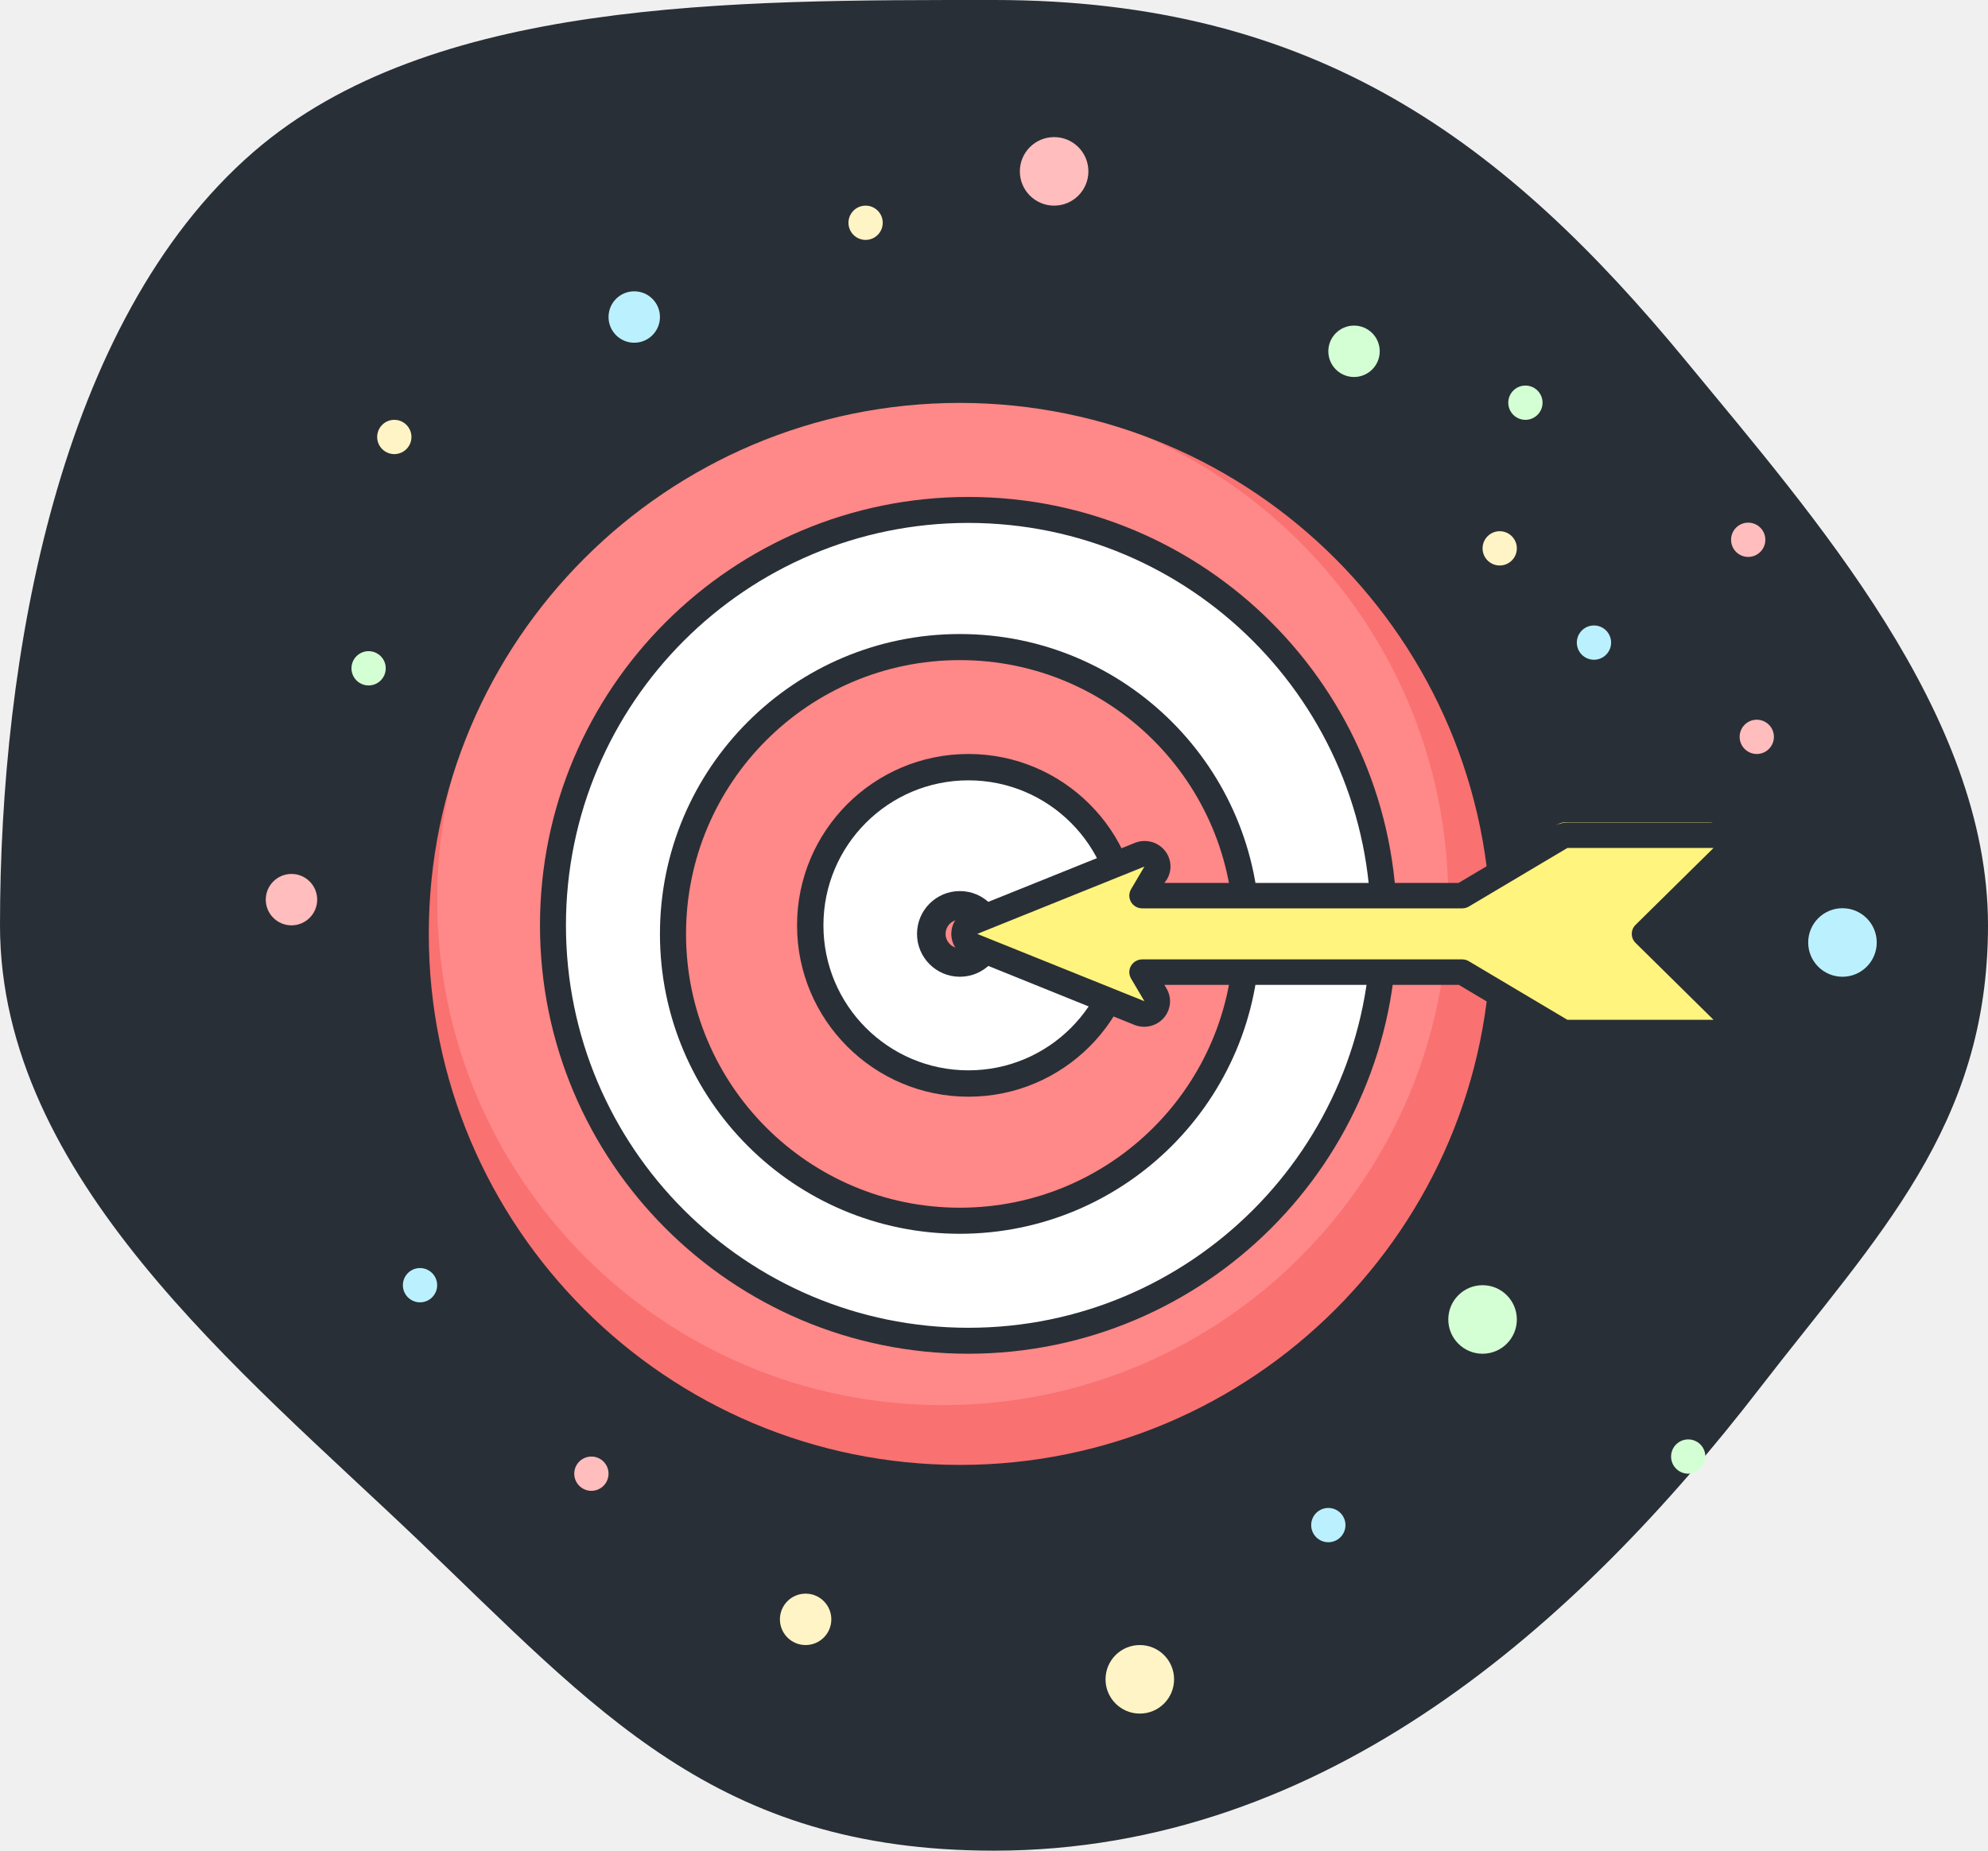
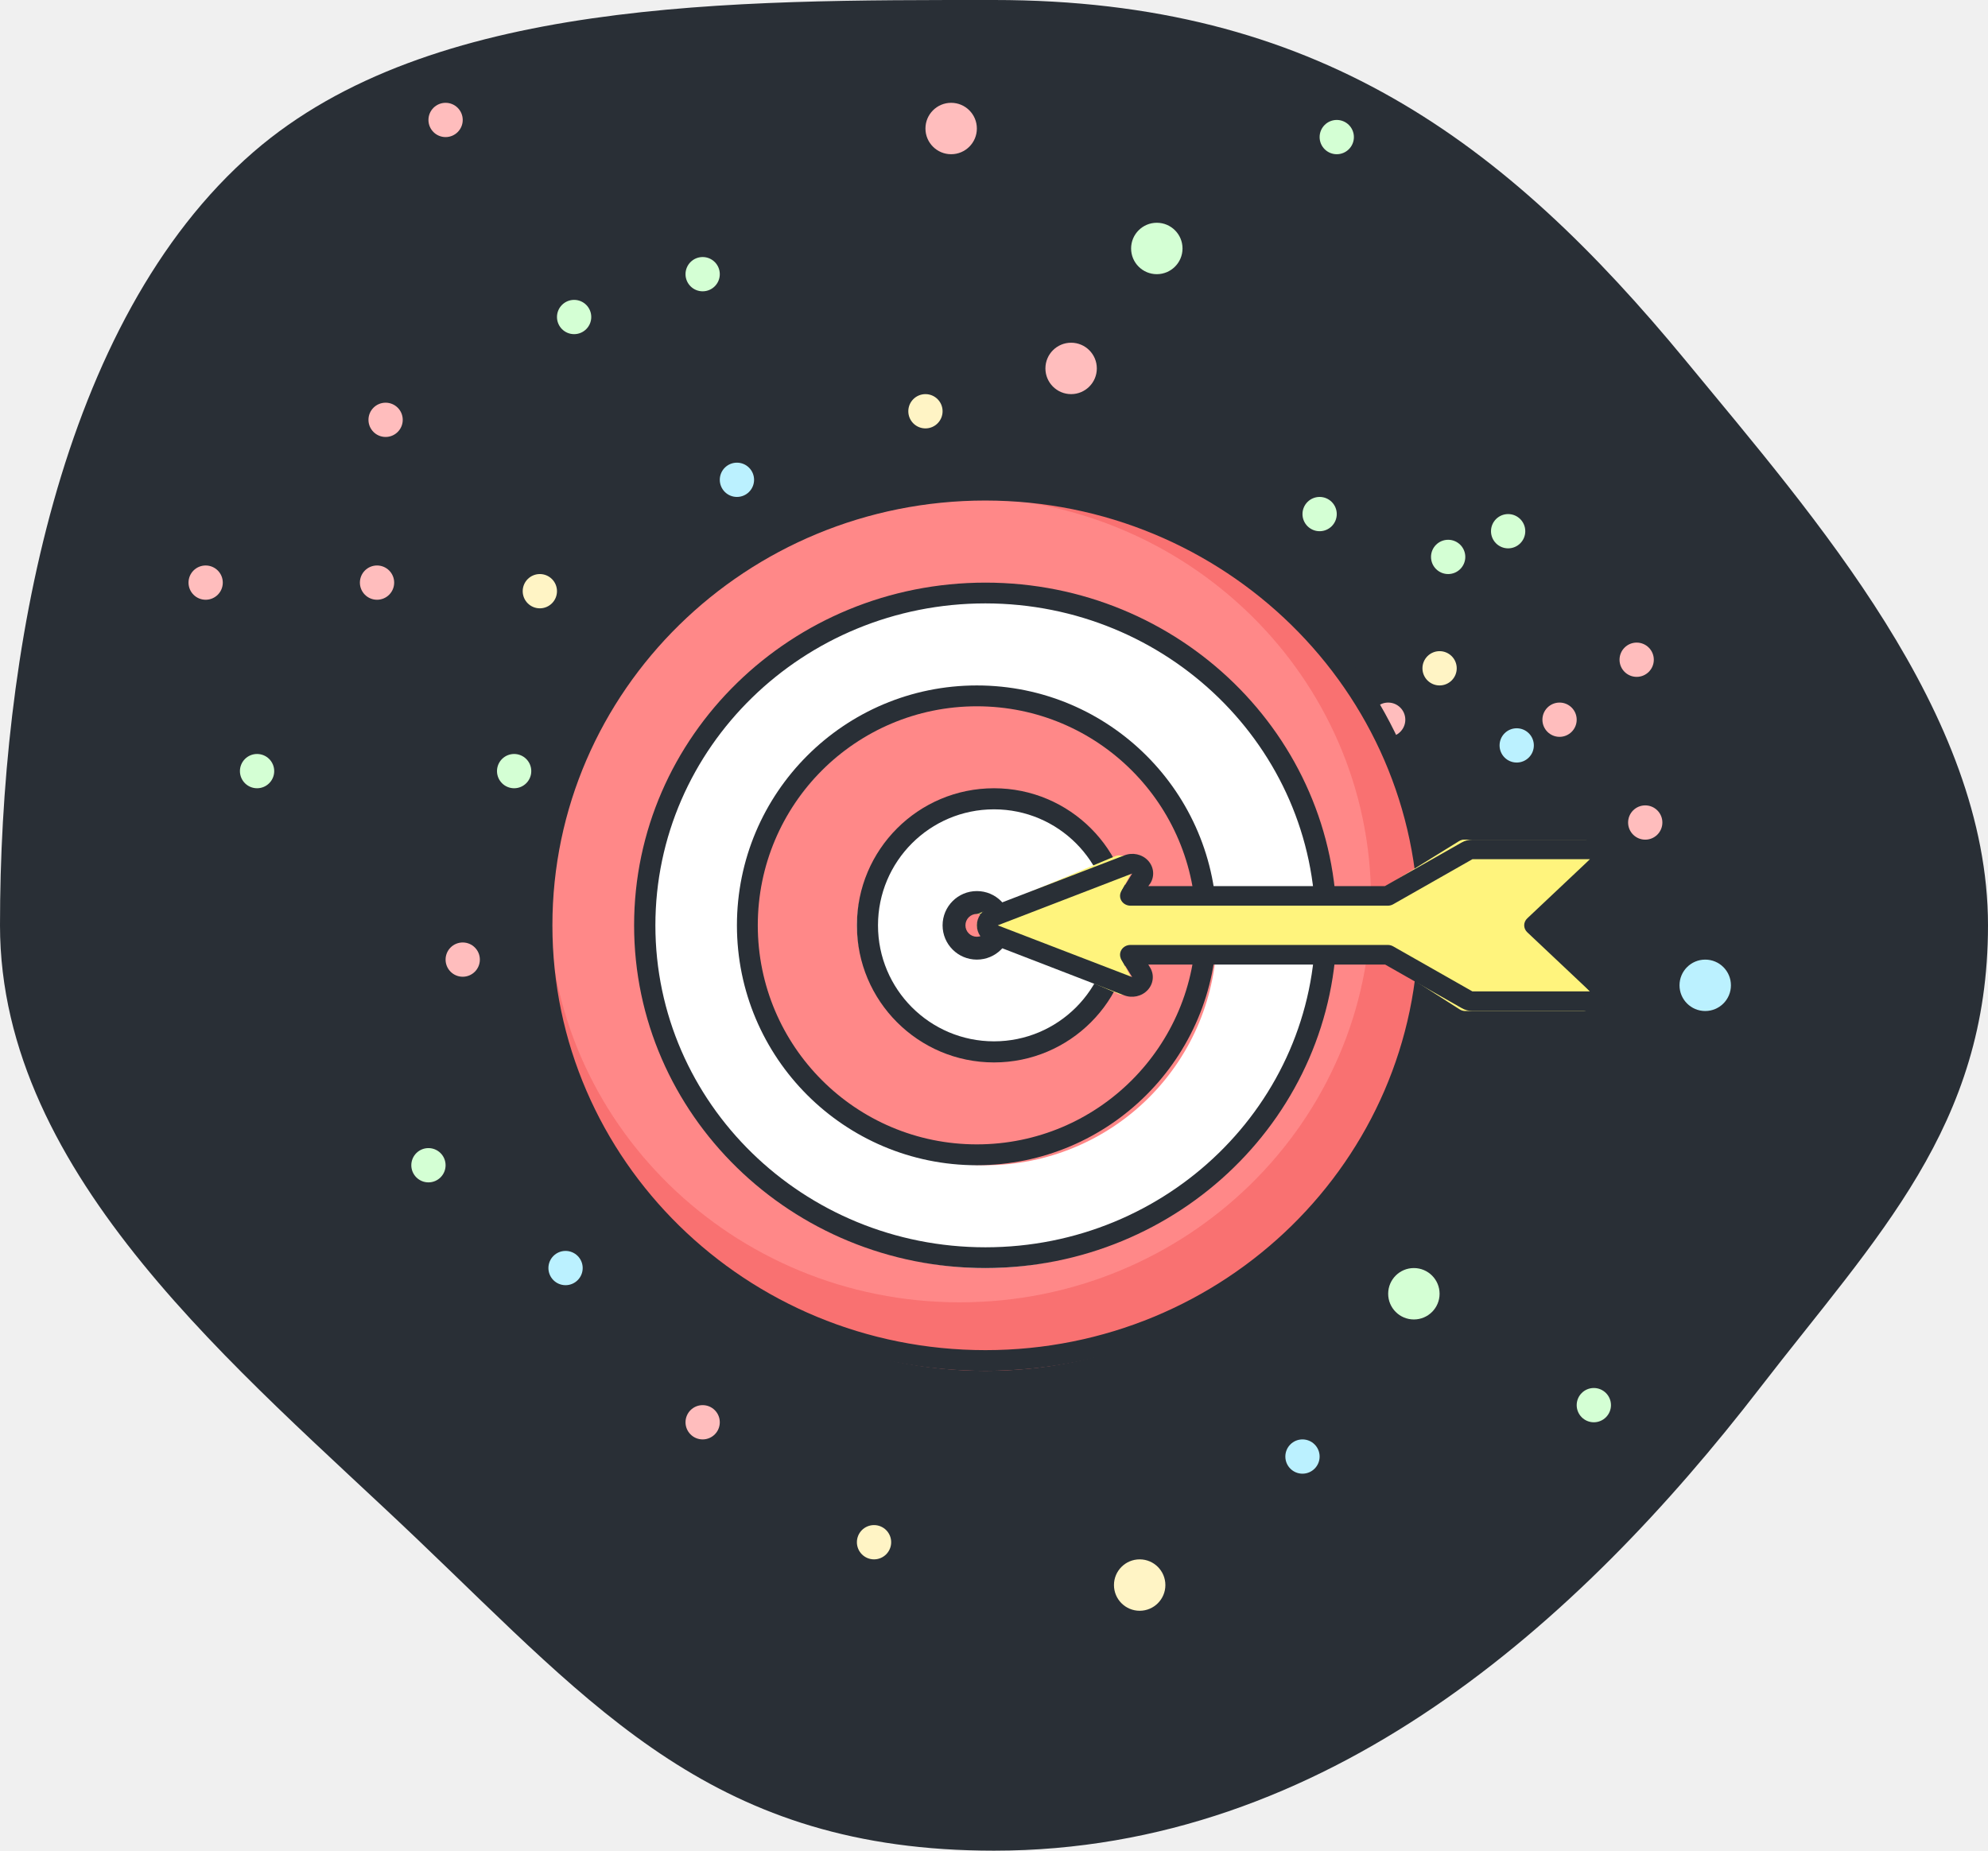
<svg xmlns="http://www.w3.org/2000/svg" width="116px" height="108px" viewBox="0 0 116 108" version="1.1">
  <g id="Icon-Target" stroke="none" stroke-width="1" fill="none" fill-rule="evenodd">
    <g>
      <path d="M58,108 C77.418,108 92.163,94.641 102.69,81 C109.528,72.139 116,65.745 116,54 C116,41.651 105.889,30.183 98.396,21.086 C87.795,8.214 76.768,0 58,0 C42.737,0 25.143,-0.102 14.787,8.872 C3.409,18.731 0,38.388 0,54 C0,68.679 14.071,80.024 24.279,89.757 C34.811,99.799 41.734,108 58,108 Z" id="Oval" fill="#292F36" />
-       <g id="target" transform="translate(15, 8.000358)" fill-rule="nonzero">
-         <circle id="Oval" fill="#F97171" cx="41.008" cy="46.5" r="31.5" />
-         <circle id="Oval" fill="#FF8888" cx="40.008" cy="44.5" r="29.5" />
-         <path d="M41.008,79 C23.059,79 8.508,64.449 8.508,46.5 C8.508,28.551 23.059,14 41.008,14 C58.957,14 73.508,28.551 73.508,46.5 C73.487,64.441 58.949,78.979 41.008,79 Z M41.008,15.512 C23.894,15.512 10.02,29.386 10.02,46.5 C10.02,63.614 23.894,77.488 41.008,77.488 C58.123,77.488 71.997,63.614 71.997,46.5 C71.978,29.393 58.115,15.53 41.008,15.512 Z" id="Shape" fill="#292F36" />
-         <path d="M41.508,70 C28.253,70 17.508,59.255 17.508,46 C17.508,32.745 28.253,22 41.508,22 C54.763,22 65.508,32.745 65.508,46 C65.494,59.249 54.757,69.986 41.508,70 L41.508,70 Z" id="Path" fill="#FFFFFF" />
-         <path d="M41.508,71 C27.701,71 16.508,59.807 16.508,46 C16.508,32.193 27.701,21 41.508,21 C55.315,21 66.508,32.193 66.508,46 C66.494,59.801 55.309,70.985 41.508,71 L41.508,71 Z M41.508,22.515 C28.538,22.515 18.023,33.03 18.023,46 C18.023,58.97 28.538,69.485 41.508,69.485 C54.479,69.485 64.993,58.97 64.993,46 C64.978,33.036 54.472,22.53 41.508,22.515 Z" id="Shape" fill="#292F36" />
-         <path d="M41.008,63 C31.895,63 24.508,55.613 24.508,46.5 C24.508,37.387 31.895,30 41.008,30 C50.121,30 57.508,37.387 57.508,46.5 C57.508,50.876 55.77,55.073 52.675,58.167 C49.581,61.262 45.384,63 41.008,63 Z" id="Path" fill="#FF8888" />
-         <path d="M41.008,64 C31.343,64 23.508,56.165 23.508,46.5 C23.508,36.835 31.343,29 41.008,29 C50.673,29 58.508,36.835 58.508,46.5 C58.498,56.161 50.669,63.99 41.008,64 Z M41.008,30.522 C32.184,30.522 25.03,37.675 25.03,46.5 C25.03,55.325 32.184,62.478 41.008,62.478 C49.833,62.478 56.986,55.325 56.986,46.5 C56.986,37.675 49.833,30.522 41.008,30.522 L41.008,30.522 Z" id="Shape" fill="#292F36" />
-         <path d="M41.508,55 C36.538,55 32.508,50.971 32.508,46 C32.508,41.029 36.538,37 41.508,37 C46.479,37 50.508,41.029 50.508,46 C50.508,50.971 46.479,55 41.508,55 L41.508,55 Z" id="Path" fill="#FFFFFF" />
-         <path d="M41.508,56 C35.985,56 31.508,51.523 31.508,46 C31.508,40.477 35.985,36 41.508,36 C47.031,36 51.508,40.477 51.508,46 C51.508,51.523 47.031,56 41.508,56 L41.508,56 Z M41.508,37.538 C36.835,37.538 33.047,41.327 33.047,46 C33.047,50.673 36.835,54.462 41.508,54.462 C46.181,54.462 49.97,50.673 49.97,46 C49.97,41.327 46.181,37.538 41.508,37.538 L41.508,37.538 Z" id="Shape" fill="#292F36" />
-         <circle id="Oval" fill="#FF8888" cx="41.008" cy="46.5" r="1.5" />
-         <path d="M41.008,49 C39.627,49 38.508,47.881 38.508,46.5 C38.508,45.119 39.627,44 41.008,44 C42.389,44 43.508,45.119 43.508,46.5 C43.508,47.881 42.389,49 41.008,49 L41.008,49 Z M41.008,45.667 C40.548,45.667 40.175,46.04 40.175,46.5 C40.175,46.96 40.548,47.333 41.008,47.333 C41.468,47.333 41.842,46.96 41.842,46.5 C41.842,46.04 41.468,45.667 41.008,45.667 Z" id="Shape" fill="#292F36" />
-         <path d="M84.765,40 L76.328,40 C76.197,40.003 76.068,40.041 75.955,40.112 L70.259,43.674 L51.777,43.674 L52.55,42.295 C52.712,42.007 52.68,41.644 52.469,41.393 C52.259,41.142 51.917,41.059 51.621,41.186 L41.971,45.283 C41.691,45.402 41.508,45.686 41.508,46 C41.508,46.314 41.691,46.598 41.971,46.717 L51.621,50.81 C51.917,50.937 52.259,50.854 52.469,50.603 C52.68,50.352 52.712,49.989 52.55,49.702 L51.777,48.326 L70.259,48.326 L75.944,51.888 C76.057,51.959 76.185,51.997 76.317,52 L84.754,52 C85.055,51.999 85.325,51.81 85.44,51.521 C85.555,51.232 85.492,50.9 85.28,50.678 L80.789,46 L85.291,41.322 C85.503,41.1 85.567,40.768 85.452,40.479 C85.337,40.19 85.066,40.001 84.765,40 L84.765,40 Z" id="Path" fill="#FFF47D" />
-         <path d="M84.759,40 L76.26,40 C76.127,40.003 75.997,40.042 75.884,40.115 L70.145,43.746 L51.526,43.746 L52.304,42.339 C52.468,42.046 52.435,41.676 52.223,41.42 C52.011,41.164 51.666,41.079 51.368,41.209 L41.646,45.385 C41.022,45.654 42.681,45.057 43.305,45.326 L48.352,47.535 C48.65,47.664 48.994,47.579 49.207,47.323 C49.419,47.067 49.452,46.697 49.288,46.405 L70.149,46.254 L75.876,49.885 C75.99,49.958 76.12,49.997 76.252,50 L83.326,50 C83.63,49.999 83.902,49.806 84.018,49.512 C84.134,49.217 84.07,48.879 83.857,48.653 L80.754,46.116 L85.289,41.347 C85.503,41.121 85.567,40.783 85.451,40.488 C85.335,40.194 85.062,40.001 84.759,40 L84.759,40 Z" id="Path" fill="#FFF47D" />
-         <path d="M84.997,53 L76.469,53 C76.193,53 75.923,52.925 75.688,52.784 L70.125,49.475 L52.943,49.475 L53.064,49.679 C53.393,50.232 53.326,50.929 52.897,51.411 C52.469,51.893 51.777,52.051 51.177,51.803 L41.449,47.876 C40.88,47.648 40.508,47.103 40.508,46.498 C40.508,45.893 40.88,45.348 41.449,45.12 L51.204,41.194 C51.803,40.946 52.496,41.103 52.924,41.585 C53.352,42.067 53.419,42.764 53.091,43.317 L52.943,43.525 L70.106,43.525 L75.676,40.216 C75.912,40.075 76.182,40 76.458,40 L84.986,40 C85.597,40 86.148,40.362 86.382,40.918 C86.616,41.474 86.486,42.114 86.054,42.54 L82.046,46.5 L86.065,50.46 C86.498,50.886 86.627,51.526 86.393,52.082 C86.159,52.638 85.608,53 84.997,53 L84.997,53 Z M51.649,47.987 L70.333,47.987 C70.466,47.99 70.596,48.027 70.71,48.095 L76.458,51.513 L84.986,51.513 L80.435,47.024 C80.293,46.885 80.214,46.696 80.214,46.498 C80.214,46.301 80.293,46.111 80.435,45.972 L84.986,41.484 L76.458,41.484 L70.71,44.901 C70.596,44.969 70.466,45.006 70.333,45.009 L51.649,45.009 C51.38,45.009 51.131,44.867 50.996,44.637 C50.861,44.407 50.862,44.123 50.996,43.893 L51.777,42.57 L42.022,46.5 L51.777,50.427 L50.996,49.103 C50.862,48.873 50.861,48.59 50.996,48.36 C51.131,48.13 51.38,47.988 51.649,47.987 Z" id="Shape" fill="#292F36" />
-         <circle id="Oval" fill="#D4FFD4" cx="71.508" cy="69" r="2" />
-         <circle id="Oval" fill="#D4FFD4" cx="64.008" cy="12.5" r="1.5" />
-         <circle id="Oval" fill="#D4FFD4" cx="83.508" cy="77" r="1" />
-         <circle id="Oval" fill="#D4FFD4" cx="6.508" cy="31" r="1" />
-         <circle id="Oval" fill="#D4FFD4" cx="74.008" cy="15.5" r="1" />
-         <circle id="Oval" fill="#FFBDBD" cx="46.508" cy="2" r="2" />
-         <circle id="Oval" fill="#FFBDBD" cx="2.008" cy="44.5" r="1.5" />
-         <circle id="Oval" fill="#FFBDBD" cx="87.508" cy="35" r="1" />
-         <circle id="Oval" fill="#FFBDBD" cx="19.508" cy="78" r="1" />
-         <circle id="Oval" fill="#FFBDBD" cx="87.008" cy="23.5" r="1" />
-         <circle id="Oval" fill="#BBF1FF" cx="92.508" cy="47" r="2" />
-         <circle id="Oval" fill="#BBF1FF" cx="22.008" cy="10.5" r="1.5" />
-         <circle id="Oval" fill="#BBF1FF" cx="9.508" cy="67" r="1" />
-         <circle id="Oval" fill="#BBF1FF" cx="62.508" cy="81" r="1" />
-         <circle id="Oval" fill="#BBF1FF" cx="78.008" cy="29.5" r="1" />
-         <circle id="Oval" fill="#FFF4C5" cx="51.508" cy="90" r="2" />
-         <circle id="Oval" fill="#FFF4C5" cx="32.008" cy="86.5" r="1.5" />
-         <circle id="Oval" fill="#FFF4C5" cx="72.508" cy="24" r="1" />
-         <circle id="Oval" fill="#FFF4C5" cx="35.508" cy="5" r="1" />
-         <circle id="Oval" fill="#FFF4C5" cx="8.008" cy="17.5" r="1" />
+       <g id="target" transform="translate(11, 6.000358)" fill-rule="nonzero">
+         <g id="Group" transform="translate(15, 13.99964)">
+           <circle id="Oval" fill="#D4FFD4" cx="56.5" cy="55.5" r="1.5" />
+           <circle id="Oval" fill="#D4FFD4" cx="51" cy="10" r="1" />
+           <circle id="Oval" fill="#D4FFD4" cx="67" cy="62" r="1" />
+           <circle id="Oval" fill="#D4FFD4" cx="4" cy="25" r="1" />
+           <circle id="Oval" fill="#D4FFD4" cx="58.5" cy="12.5" r="1" />
+           <circle id="Oval" fill="#FFBDBD" cx="36.5" cy="1.5" r="1.5" />
+           <circle id="Oval" fill="#FFBDBD" cx="1" cy="36" r="1" />
+           <circle id="Oval" fill="#FFBDBD" cx="70" cy="28" r="1" />
+           <circle id="Oval" fill="#FFBDBD" cx="15" cy="63" r="1" />
+           <circle id="Oval" fill="#FFBDBD" cx="69.5" cy="18.5" r="1" />
+           <circle id="Oval" fill="#BBF1FF" cx="73.5" cy="37.5" r="1.5" />
+           <circle id="Oval" fill="#BBF1FF" cx="17" cy="8" r="1" />
+           <circle id="Oval" fill="#BBF1FF" cx="7" cy="54" r="1" />
+           <circle id="Oval" fill="#BBF1FF" cx="50" cy="65" r="1" />
+           <circle id="Oval" fill="#BBF1FF" cx="62.5" cy="23.5" r="1" />
+           <circle id="Oval" fill="#FFF4C5" cx="40.5" cy="72.5" r="1.5" />
+           <circle id="Oval" fill="#FFF4C5" cx="25" cy="70" r="1" />
+           <circle id="Oval" fill="#FFF4C5" cx="58" cy="19" r="1" />
+           <circle id="Oval" fill="#FFF4C5" cx="28" cy="4" r="1" />
+           <circle id="Oval" fill="#FFF4C5" cx="5.5" cy="14.5" r="1" />
+         </g>
+         <g id="Group" transform="translate(35.5, 31.99964) scale(1, -1) translate(-35.5, -31.99964) translate(0, -0.000358)">
+           <circle id="Oval" fill="#D4FFD4" cx="56.5" cy="55.5" r="1.5" />
+           <circle id="Oval" fill="#D4FFD4" cx="51" cy="10" r="1" />
+           <circle id="Oval" fill="#D4FFD4" cx="67" cy="62" r="1" />
+           <circle id="Oval" fill="#D4FFD4" cx="4" cy="25" r="1" />
+           <circle id="Oval" fill="#D4FFD4" cx="58.5" cy="12.5" r="1" />
+           <circle id="Oval" fill="#FFBDBD" cx="36.5" cy="1.5" r="1.5" />
+           <circle id="Oval" fill="#FFBDBD" cx="1" cy="36" r="1" />
+           <circle id="Oval" fill="#FFBDBD" cx="70" cy="28" r="1" />
+           <circle id="Oval" fill="#FFBDBD" cx="15" cy="63" r="1" />
+           <circle id="Oval" fill="#FFBDBD" cx="69.5" cy="18.5" r="1" />
+         </g>
+         <g id="Group" transform="translate(45.5, 31.99964) scale(-1, 1) translate(-45.5, -31.99964) translate(10, -0.000358)">
+           <circle id="Oval" fill="#D4FFD4" cx="56.5" cy="55.5" r="1.5" />
+           <circle id="Oval" fill="#D4FFD4" cx="51" cy="10" r="1" />
+           <circle id="Oval" fill="#D4FFD4" cx="67" cy="62" r="1" />
+           <circle id="Oval" fill="#D4FFD4" cx="4" cy="25" r="1" />
+           <circle id="Oval" fill="#D4FFD4" cx="58.5" cy="12.5" r="1" />
+           <circle id="Oval" fill="#FFBDBD" cx="36.5" cy="1.5" r="1.5" />
+           <circle id="Oval" fill="#FFBDBD" cx="1" cy="36" r="1" />
+           <circle id="Oval" fill="#FFBDBD" cx="70" cy="28" r="1" />
+           <circle id="Oval" fill="#FFBDBD" cx="15" cy="63" r="1" />
+           <circle id="Oval" fill="#FFBDBD" cx="69.5" cy="18.5" r="1" />
+         </g>
+         <circle id="Oval" fill="#F97171" cx="46.5" cy="48.5" r="25.5" />
+         <ellipse id="Oval" fill="#FF8888" cx="45" cy="46.5" rx="24" ry="23.5" />
+         <path d="M46.5,74 C31.864,74 20,62.359 20,48 C20,33.64 31.864,22 46.5,22 C61.136,22 73,33.64 73,48 C72.983,62.352 61.129,73.983 46.5,74 Z M46.5,23.209 C32.545,23.209 21.233,34.308 21.233,48 C21.233,61.691 32.545,72.79 46.5,72.79 C60.455,72.79 71.767,61.691 71.767,48 C71.752,34.314 60.448,23.224 46.5,23.209 Z" id="Shape" fill="#292F36" />
+         <path d="M46.5,68 C35.73,68 27,59.269 27,48.5 C27,37.73 35.73,29 46.5,29 C57.27,29 66,37.73 66,48.5 C65.988,59.264 57.265,67.988 46.5,68 L46.5,68 Z" id="Path" fill="#FFFFFF" />
+         <path d="M46.5,68 C35.178,68 26,59.045 26,48 C26,36.954 35.178,28 46.5,28 C57.822,28 67,36.954 67,48 C66.988,59.04 57.817,67.988 46.5,68 L46.5,68 Z M46.5,29.212 C35.864,29.212 27.242,37.623 27.242,48 C27.242,58.376 35.864,66.788 46.5,66.788 C57.136,66.788 65.758,58.376 65.758,48 C65.746,37.628 57.131,29.223 46.5,29.212 Z" id="Shape" fill="#292F36" />
+         <path d="M46.5,62 C39.044,62 33,55.955 33,48.5 C33,41.044 39.044,35 46.5,35 C53.956,35 60,41.044 60,48.5 C60,52.08 58.578,55.514 56.046,58.046 C53.514,60.577 50.08,62 46.5,62 Z" id="Path" fill="#FF8888" />
+         <path d="M46,62 C38.268,62 32,55.732 32,48 C32,40.268 38.268,34 46,34 C53.732,34 60,40.268 60,48 C59.992,55.728 53.729,61.991 46,62 Z M46,35.217 C38.94,35.217 33.217,40.94 33.217,48 C33.217,55.059 38.94,60.782 46,60.782 C53.06,60.782 58.783,55.059 58.783,48 C58.783,40.94 53.06,35.217 46,35.217 L46,35.217 Z" id="Shape" fill="#292F36" />
+         <path d="M46.5,55 C42.358,55 39,51.866 39,48 C39,44.134 42.358,41 46.5,41 C50.642,41 54,44.134 54,48 C54,51.866 50.642,55 46.5,55 L46.5,55 Z" id="Path" fill="#FFFFFF" />
+         <path d="M47,56 C42.582,56 39,52.418 39,48 C39,43.581 42.582,40 47,40 C51.418,40 55,43.581 55,48 C55,52.418 51.418,56 47,56 L47,56 Z M47,41.23 C43.261,41.23 40.231,44.261 40.231,48 C40.231,51.738 43.261,54.769 47,54.769 C50.739,54.769 53.769,51.738 53.769,48 C53.769,44.261 50.739,41.23 47,41.23 L47,41.23 Z" id="Shape" fill="#292F36" />
+         <circle id="Oval" fill="#FF8888" cx="46" cy="48" r="1" />
+         <path d="M46,50 C44.895,50 44,49.104 44,48 C44,46.895 44.895,46 46,46 C47.105,46 48,46.895 48,48 C48,49.104 47.105,50 46,50 L46,50 Z M46,47.333 C45.632,47.333 45.333,47.631 45.333,48 C45.333,48.368 45.632,48.666 46,48.666 C46.368,48.666 46.667,48.368 46.667,48 C46.667,47.631 46.368,47.333 46,47.333 Z" id="Shape" fill="#292F36" />
+         <path d="M81.392,43 L74.489,43 C74.381,43.002 74.276,43.034 74.184,43.093 L69.523,46.062 L54.402,46.062 L55.034,44.912 C55.167,44.672 55.14,44.37 54.968,44.161 C54.796,43.951 54.516,43.882 54.274,43.988 L46.379,47.402 C46.15,47.502 46,47.738 46,48 C46,48.262 46.15,48.498 46.379,48.597 L54.274,52.008 C54.516,52.114 54.796,52.045 54.968,51.835 C55.14,51.626 55.167,51.324 55.034,51.084 L54.402,49.938 L69.523,49.938 L74.175,52.906 C74.267,52.965 74.372,52.997 74.48,53 L81.383,53 C81.629,52.999 81.85,52.841 81.944,52.6 C82.039,52.36 81.987,52.083 81.813,51.898 L78.139,48 L81.822,44.101 C81.996,43.916 82.048,43.639 81.954,43.399 C81.86,43.158 81.638,43.001 81.392,43 L81.392,43 Z" id="Path" fill="#FFF47D" />
+         <path d="M81.387,43 L74.433,43 C74.325,43.002 74.218,43.033 74.126,43.091 L69.43,45.996 L54.196,45.996 L54.833,44.871 C54.967,44.637 54.94,44.341 54.766,44.136 C54.593,43.931 54.311,43.863 54.067,43.967 L46.113,47.308 C45.602,47.523 46.959,47.045 47.47,47.26 L51.599,49.027 C51.844,49.131 52.125,49.063 52.299,48.858 C52.472,48.653 52.499,48.358 52.365,48.123 L69.433,48.003 L74.119,50.908 C74.212,50.966 74.318,50.998 74.427,51 L80.215,51 C80.463,50.999 80.686,50.845 80.781,50.609 C80.876,50.374 80.824,50.103 80.649,49.922 L78.11,47.893 L81.821,44.077 C81.996,43.897 82.048,43.626 81.953,43.39 C81.858,43.155 81.635,43.001 81.387,43 L81.387,43 Z" id="Path" fill="#FFF47D" />
+         <path d="M81.785,53 L74.925,53 C74.703,52.999 74.486,52.942 74.297,52.834 L69.822,50.288 L56.002,50.288 L56.099,50.445 C56.364,50.87 56.31,51.407 55.965,51.777 C55.621,52.148 55.064,52.269 54.582,52.079 L46.757,49.058 C46.299,48.883 46,48.464 46,47.998 C46,47.533 46.299,47.114 46.757,46.938 L54.603,43.918 C55.085,43.727 55.642,43.848 55.987,44.219 C56.331,44.59 56.385,45.126 56.121,45.551 L56.002,45.711 L69.807,45.711 L74.287,43.166 C74.477,43.057 74.694,43 74.916,43 L81.776,43 C82.267,42.999 82.71,43.278 82.898,43.706 C83.086,44.134 82.982,44.626 82.635,44.953 L79.411,48 L82.644,51.046 C82.992,51.373 83.096,51.866 82.907,52.293 C82.719,52.721 82.276,53 81.785,53 L81.785,53 Z M54.961,49.144 L69.989,49.144 C70.097,49.146 70.201,49.174 70.293,49.227 L74.916,51.855 L81.776,51.855 L78.115,48.403 C78.001,48.296 77.937,48.15 77.937,47.998 C77.937,47.846 78.001,47.701 78.115,47.593 L81.776,44.141 L74.916,44.141 L70.293,46.77 C70.201,46.822 70.097,46.851 69.989,46.853 L54.961,46.853 C54.744,46.852 54.544,46.743 54.436,46.566 C54.328,46.389 54.328,46.171 54.436,45.994 L55.064,44.976 L47.218,48 L55.064,51.02 L54.436,50.002 C54.328,49.825 54.328,49.607 54.436,49.43 C54.544,49.253 54.744,49.144 54.961,49.144 Z" id="Shape" fill="#292F36" />
      </g>
    </g>
  </g>
</svg>
